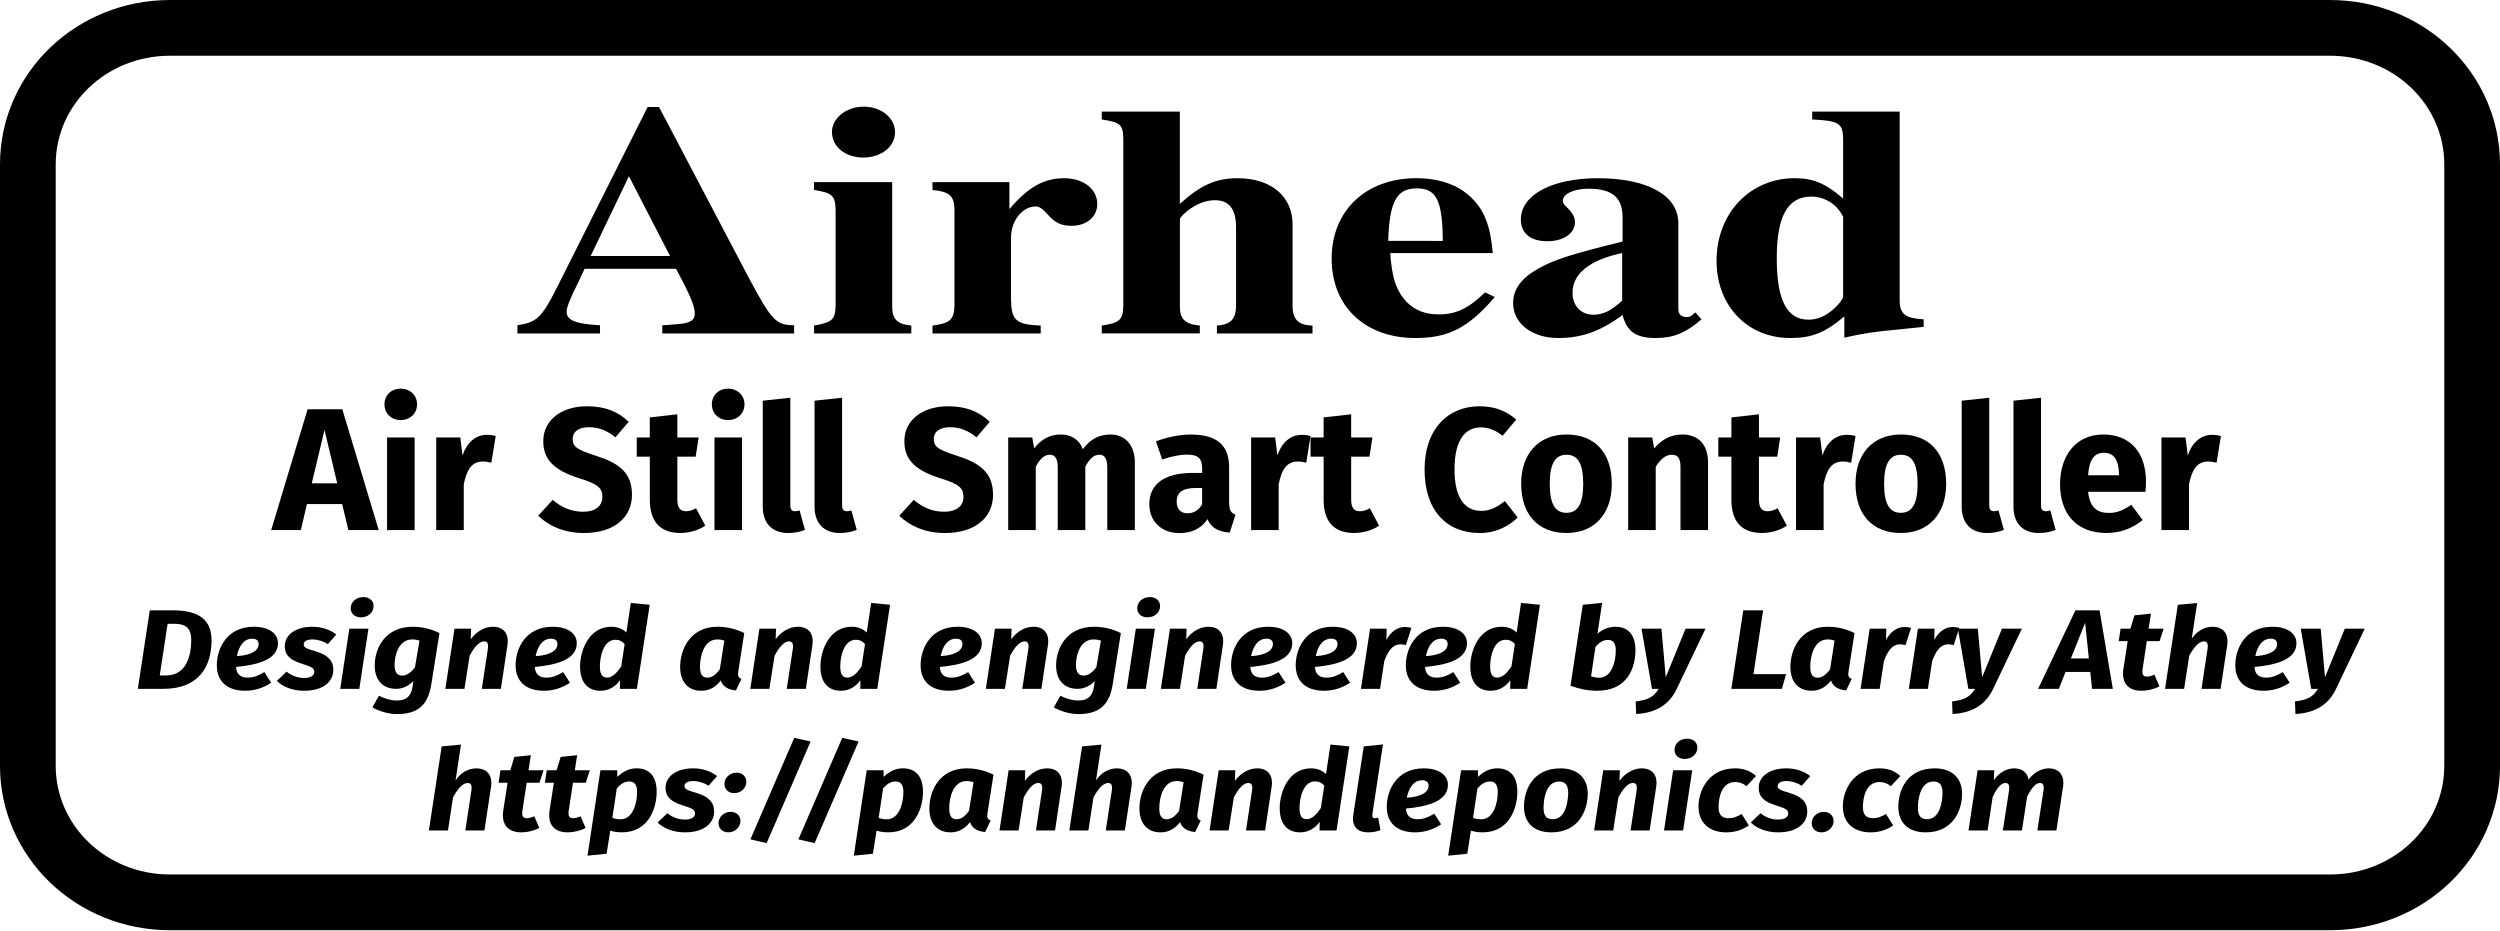
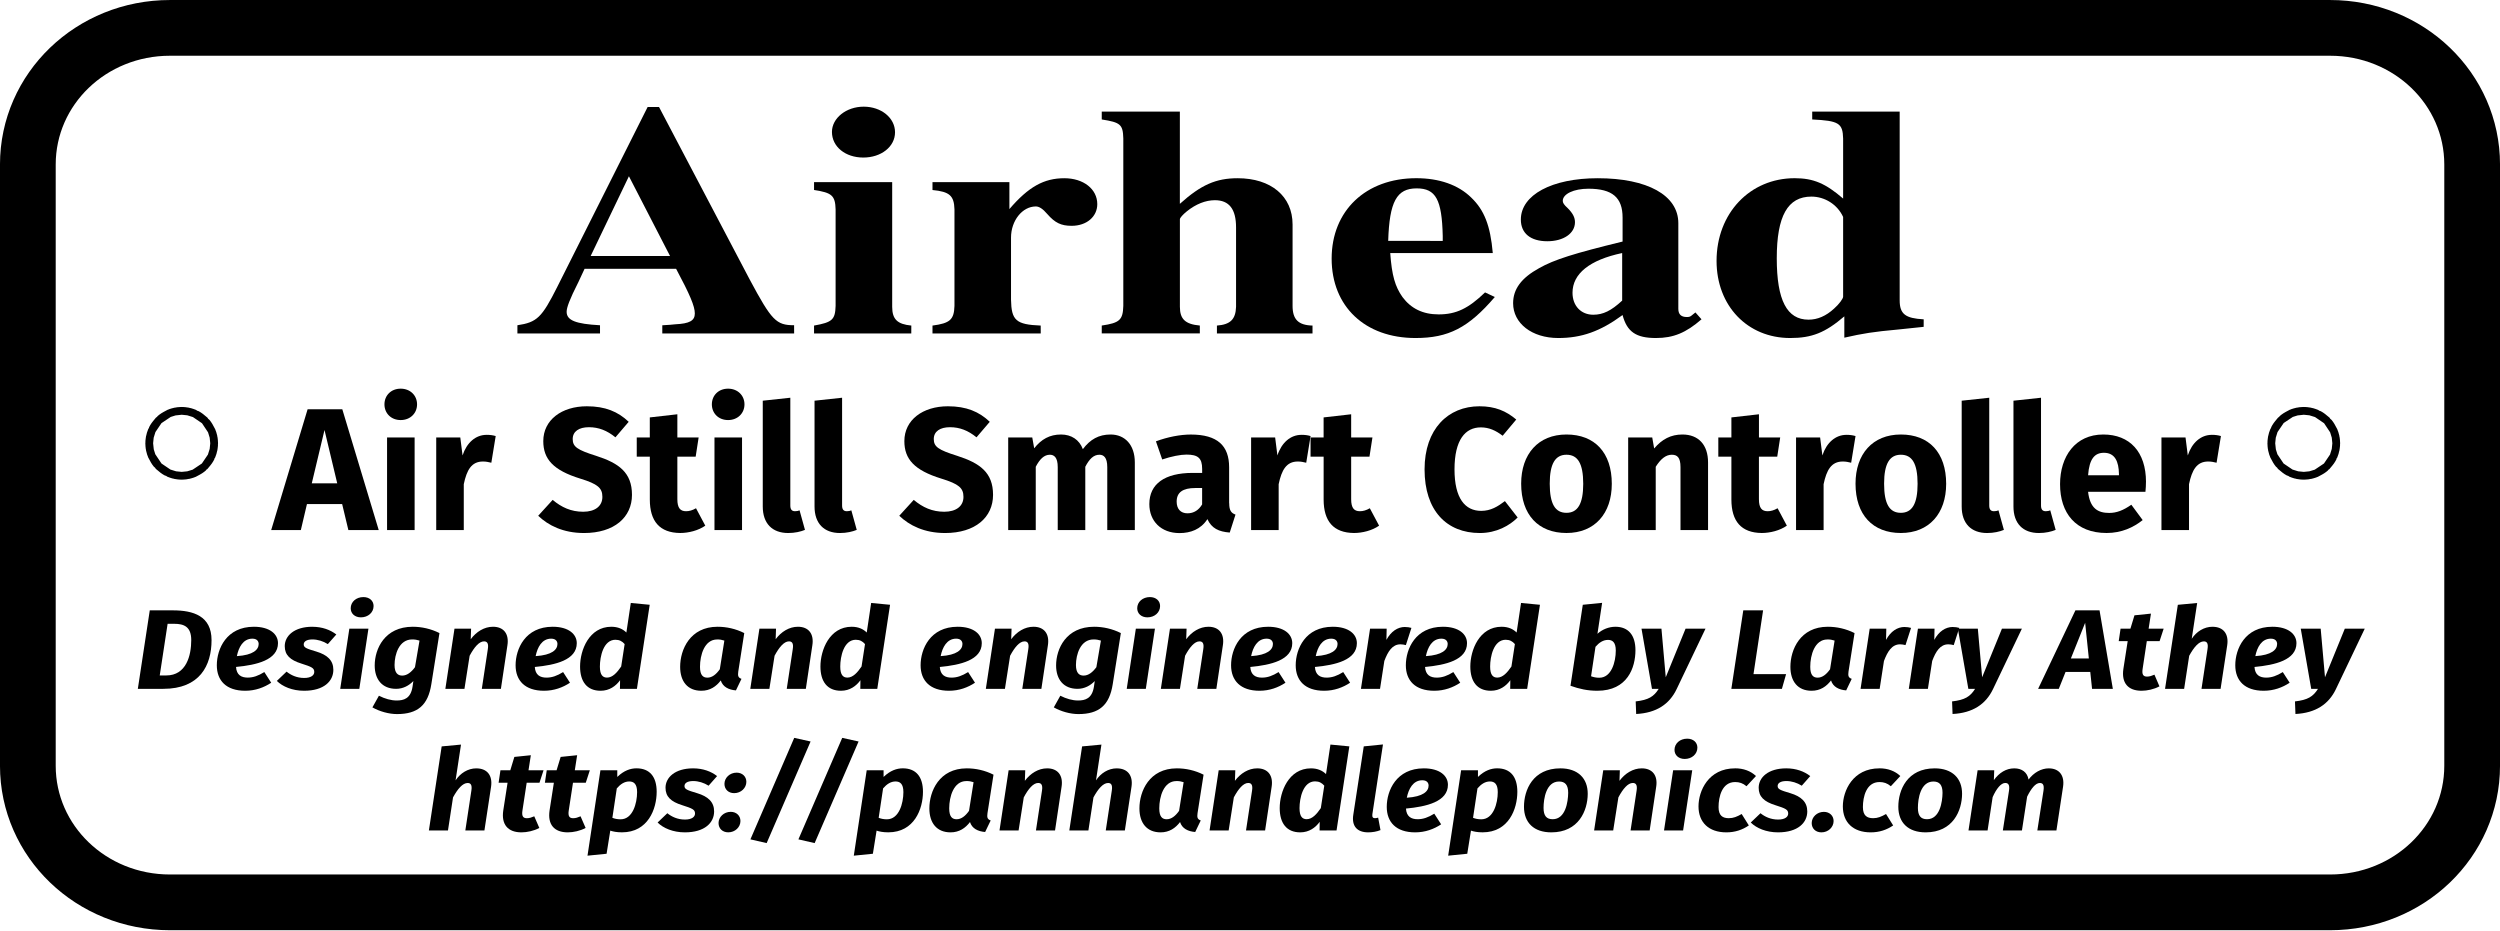
<svg xmlns="http://www.w3.org/2000/svg" width="86mm" height="32mm" viewBox="0 0 86 32" version="1.1" id="svg5">
  <defs id="defs2" />
  <g id="layer1">
    <path id="rect31" style="fill:none;stroke:#000000;stroke-width:1.917" d="M 5.847,0.959 H 80.153 c 2.708,0 4.889,2.096 4.889,4.7 V 26.341 c 0,2.604 -2.18,4.7 -4.889,4.7 H 5.847 c -2.708,0 -4.889,-2.096 -4.889,-4.7 V 5.659 c 0,-2.604 2.18,-4.7 4.889,-4.7 z" />
    <text xml:space="preserve" style="font-style:italic;font-weight:bold;font-size:5.292px;line-height:1.25;font-family:'Nimbus Sans';-inkscape-font-specification:'Nimbus Sans Bold Italic';text-align:center;text-anchor:middle;stroke-width:0.265" x="6.145" y="12.391" id="text4550">
      <tspan id="tspan4548" style="stroke-width:0.265" x="6.145" y="12.391" />
    </text>
    <g aria-label="Airhead" transform="scale(1.113534,0.8980414)" id="text61583" style="font-weight:bold;font-size:12.571px;line-height:1.25;font-family:'Nimbus Roman';-inkscape-font-specification:'Nimbus Roman,  Bold';text-align:center;text-anchor:middle;stroke-width:0.295">
      <path d="m 24.532,12.458 c -0.553,0 -0.691,-0.176 -1.37,-1.747 L 20.359,4.099 h -0.352 l -2.791,6.889 c -0.478,1.182 -0.629,1.358 -1.232,1.471 v 0.314 h 2.552 v -0.314 c -0.754,-0.05 -1.031,-0.189 -1.031,-0.515 0,-0.163 0.088,-0.465 0.365,-1.144 l 0.189,-0.503 h 2.828 c 0.427,0.993 0.578,1.433 0.578,1.71 0,0.277 -0.163,0.39 -0.603,0.415 -0.063,0.013 -0.226,0.025 -0.402,0.038 v 0.314 h 4.073 z m -6.285,-2.652 1.182,-3.055 1.27,3.055 z" id="path17" />
      <path d="M 28.153,12.471 C 27.725,12.42 27.562,12.232 27.562,11.754 V 6.977 h -2.414 v 0.302 c 0.553,0.101 0.654,0.214 0.666,0.742 v 3.696 c -0.013,0.528 -0.101,0.629 -0.666,0.754 v 0.302 h 3.004 z m -1.471,-8.385 c -0.541,0 -0.981,0.44 -0.981,0.968 0,0.566 0.415,0.981 0.968,0.981 0.553,0 0.981,-0.415 0.981,-0.968 0,-0.553 -0.427,-0.981 -0.968,-0.981 z" id="path19" />
      <path d="M 32.15,12.471 C 31.383,12.433 31.245,12.27 31.233,11.478 V 9.102 c 0,-0.654 0.352,-1.194 0.767,-1.194 0.101,0 0.214,0.088 0.352,0.289 0.239,0.339 0.427,0.453 0.754,0.453 0.465,0 0.792,-0.352 0.792,-0.83 0,-0.578 -0.427,-0.993 -1.018,-0.993 -0.629,0 -1.106,0.327 -1.697,1.182 V 6.977 h -2.376 v 0.302 c 0.528,0.063 0.666,0.214 0.679,0.742 v 3.696 c -0.013,0.528 -0.138,0.666 -0.679,0.754 v 0.302 h 3.344 z" id="path21" />
      <path d="m 40.547,12.471 c -0.44,-0.013 -0.616,-0.239 -0.616,-0.754 V 8.599 c 0,-1.081 -0.666,-1.772 -1.697,-1.772 -0.666,0 -1.131,0.251 -1.785,0.981 V 4.275 H 34.036 V 4.576 c 0.578,0.113 0.654,0.189 0.666,0.729 v 6.411 c -0.013,0.541 -0.113,0.654 -0.666,0.754 v 0.302 h 3.03 v -0.302 c -0.453,-0.05 -0.616,-0.251 -0.616,-0.717 V 8.398 c 0,-0.05 0.088,-0.176 0.214,-0.302 0.277,-0.277 0.578,-0.427 0.867,-0.427 0.44,0 0.654,0.339 0.654,1.043 V 11.754 c -0.013,0.478 -0.176,0.679 -0.591,0.717 v 0.302 H 40.547 Z" id="path23" />
      <path d="m 45.877,11.201 c -0.515,0.616 -0.893,0.842 -1.433,0.842 -0.49,0 -0.855,-0.226 -1.119,-0.666 -0.226,-0.402 -0.327,-0.817 -0.377,-1.684 h 3.168 C 46.041,8.637 45.852,8.046 45.45,7.568 45.048,7.078 44.457,6.826 43.753,6.826 c -1.559,0 -2.615,1.244 -2.615,3.08 0,1.835 1.031,3.042 2.59,3.042 1.018,0 1.634,-0.39 2.451,-1.571 z M 42.885,9.227 c 0.038,-1.508 0.264,-2.011 0.88,-2.011 0.591,0 0.779,0.427 0.805,1.823 v 0.189 z" id="path25" />
      <path d="m 52.376,11.968 -0.126,0.126 c -0.038,0.038 -0.075,0.05 -0.138,0.05 -0.176,0 -0.264,-0.101 -0.264,-0.314 V 8.549 c 0,-1.069 -0.955,-1.722 -2.489,-1.722 -1.42,0 -2.376,0.641 -2.376,1.584 0,0.528 0.302,0.83 0.817,0.83 0.503,0 0.855,-0.302 0.855,-0.729 0,-0.176 -0.063,-0.339 -0.226,-0.541 -0.113,-0.126 -0.151,-0.201 -0.151,-0.277 0,-0.264 0.339,-0.465 0.792,-0.465 0.742,0 1.056,0.339 1.056,1.106 V 9.253 c -1.496,0.453 -2.112,0.691 -2.577,1.018 -0.553,0.377 -0.805,0.805 -0.805,1.345 0,0.767 0.578,1.332 1.395,1.332 0.717,0 1.295,-0.251 1.986,-0.88 0.138,0.641 0.415,0.88 1.031,0.88 0.541,0 0.93,-0.201 1.408,-0.717 z m -2.263,-0.453 c -0.339,0.39 -0.591,0.541 -0.893,0.541 -0.377,0 -0.641,-0.339 -0.641,-0.842 0,-0.729 0.528,-1.257 1.534,-1.521 z" id="path27" />
      <path d="m 59.428,12.232 c -0.566,-0.038 -0.742,-0.201 -0.742,-0.729 V 4.275 H 55.984 V 4.576 c 0.817,0.05 0.943,0.138 0.955,0.729 V 7.606 C 56.399,7.028 56.022,6.826 55.443,6.826 c -1.383,0 -2.414,1.345 -2.414,3.168 0,1.722 0.955,2.954 2.275,2.954 0.666,0 1.081,-0.201 1.672,-0.83 v 0.817 c 0.578,-0.163 0.893,-0.226 1.672,-0.314 l 0.779,-0.101 z m -2.489,-0.867 c 0,0.075 -0.126,0.289 -0.277,0.453 -0.251,0.289 -0.515,0.427 -0.792,0.427 -0.666,0 -0.981,-0.742 -0.981,-2.351 0,-1.622 0.339,-2.363 1.069,-2.363 0.415,0 0.805,0.302 0.981,0.779 z" id="path29" />
    </g>
    <g aria-label="Air Still Smart Controller" id="text80282" style="font-weight:bold;font-size:5.997px;line-height:1.25;font-family:'Fira Sans';-inkscape-font-specification:'Fira Sans Bold';text-align:center;text-anchor:middle;stroke-width:0.265">
      <path d="m 11.984,18.234 h 1.044 l -1.253,-4.156 h -1.193 l -1.253,4.156 h 1.02 l 0.21,-0.894 h 1.211 z m -1.259,-1.607 0.438,-1.835 0.438,1.835 z" id="path32" />
      <path d="m 13.783,13.37 c -0.33,0 -0.558,0.234 -0.558,0.54 0,0.306 0.228,0.54 0.558,0.54 0.33,0 0.564,-0.234 0.564,-0.54 0,-0.306 -0.234,-0.54 -0.564,-0.54 z m 0.48,1.679 h -0.948 v 3.185 h 0.948 z" id="path34" />
      <path d="m 16.734,14.959 c -0.366,0 -0.678,0.264 -0.822,0.708 l -0.078,-0.618 h -0.828 v 3.185 h 0.948 V 16.656 c 0.102,-0.486 0.264,-0.78 0.66,-0.78 0.108,0 0.186,0.018 0.288,0.042 l 0.15,-0.918 c -0.102,-0.03 -0.198,-0.042 -0.318,-0.042 z" id="path36" />
      <path d="m 20.188,13.976 c -0.864,0 -1.499,0.468 -1.499,1.199 0,0.618 0.342,1.002 1.271,1.289 0.606,0.186 0.762,0.324 0.762,0.63 0,0.318 -0.252,0.51 -0.66,0.51 -0.414,0 -0.744,-0.15 -1.05,-0.408 l -0.498,0.546 c 0.342,0.33 0.858,0.594 1.577,0.594 1.038,0 1.649,-0.54 1.649,-1.313 0,-0.768 -0.45,-1.091 -1.235,-1.343 -0.648,-0.204 -0.804,-0.312 -0.804,-0.576 0,-0.264 0.216,-0.408 0.558,-0.408 0.336,0 0.624,0.114 0.912,0.348 l 0.456,-0.534 c -0.366,-0.348 -0.804,-0.534 -1.439,-0.534 z" id="path38" />
      <path d="m 23.943,17.484 c -0.126,0.072 -0.234,0.102 -0.342,0.102 -0.198,0 -0.3,-0.108 -0.3,-0.414 V 15.709 h 0.63 l 0.102,-0.66 h -0.732 v -0.798 l -0.948,0.108 v 0.69 H 21.904 V 15.709 h 0.45 v 1.475 c 0,0.75 0.342,1.145 1.044,1.151 0.288,0 0.624,-0.084 0.864,-0.252 z" id="path40" />
      <path d="m 25.046,13.37 c -0.33,0 -0.558,0.234 -0.558,0.54 0,0.306 0.228,0.54 0.558,0.54 0.33,0 0.564,-0.234 0.564,-0.54 0,-0.306 -0.234,-0.54 -0.564,-0.54 z m 0.48,1.679 h -0.948 v 3.185 h 0.948 z" id="path42" />
      <path d="m 27.115,18.336 c 0.228,0 0.432,-0.048 0.576,-0.108 l -0.186,-0.672 c -0.042,0.018 -0.09,0.03 -0.156,0.03 -0.114,0 -0.162,-0.066 -0.162,-0.198 v -3.706 l -0.948,0.102 v 3.64 c 0,0.582 0.324,0.912 0.876,0.912 z" id="path44" />
      <path d="m 28.896,18.336 c 0.228,0 0.432,-0.048 0.576,-0.108 l -0.186,-0.672 c -0.042,0.018 -0.09,0.03 -0.156,0.03 -0.114,0 -0.162,-0.066 -0.162,-0.198 v -3.706 l -0.948,0.102 v 3.64 c 0,0.582 0.324,0.912 0.876,0.912 z" id="path46" />
      <path d="m 32.609,13.976 c -0.864,0 -1.499,0.468 -1.499,1.199 0,0.618 0.342,1.002 1.271,1.289 0.606,0.186 0.762,0.324 0.762,0.63 0,0.318 -0.252,0.51 -0.66,0.51 -0.414,0 -0.744,-0.15 -1.05,-0.408 l -0.498,0.546 c 0.342,0.33 0.858,0.594 1.577,0.594 1.038,0 1.649,-0.54 1.649,-1.313 0,-0.768 -0.45,-1.091 -1.235,-1.343 -0.648,-0.204 -0.804,-0.312 -0.804,-0.576 0,-0.264 0.216,-0.408 0.558,-0.408 0.336,0 0.624,0.114 0.912,0.348 l 0.456,-0.534 C 33.682,14.162 33.244,13.976 32.609,13.976 Z" id="path48" />
      <path d="m 38.204,14.947 c -0.408,0 -0.702,0.168 -0.954,0.504 -0.12,-0.324 -0.396,-0.504 -0.75,-0.504 -0.39,0 -0.678,0.162 -0.924,0.474 l -0.066,-0.372 h -0.828 v 3.185 h 0.948 v -2.177 c 0.138,-0.264 0.288,-0.414 0.486,-0.414 0.144,0 0.27,0.09 0.27,0.426 v 2.165 h 0.948 v -2.177 c 0.138,-0.264 0.282,-0.414 0.486,-0.414 0.144,0 0.27,0.09 0.27,0.426 v 2.165 h 0.948 v -2.327 c 0,-0.606 -0.342,-0.96 -0.834,-0.96 z" id="path50" />
      <path d="M 42.282,17.31 V 16.075 c 0,-0.738 -0.396,-1.127 -1.319,-1.127 -0.36,0 -0.798,0.084 -1.199,0.234 l 0.216,0.624 c 0.318,-0.108 0.63,-0.168 0.834,-0.168 0.39,0 0.54,0.114 0.54,0.492 v 0.138 h -0.324 c -0.966,0 -1.493,0.378 -1.493,1.074 0,0.582 0.402,0.996 1.038,0.996 0.378,0 0.732,-0.126 0.96,-0.48 0.144,0.318 0.39,0.432 0.768,0.462 l 0.198,-0.618 c -0.15,-0.054 -0.216,-0.144 -0.216,-0.39 z m -1.433,0.348 c -0.234,0 -0.372,-0.15 -0.372,-0.402 0,-0.318 0.21,-0.468 0.642,-0.468 h 0.234 v 0.564 c -0.114,0.192 -0.282,0.306 -0.504,0.306 z" id="path52" />
      <path d="m 44.765,14.959 c -0.366,0 -0.678,0.264 -0.822,0.708 l -0.078,-0.618 H 43.038 v 3.185 h 0.948 V 16.656 c 0.102,-0.486 0.264,-0.78 0.66,-0.78 0.108,0 0.186,0.018 0.288,0.042 l 0.15,-0.918 c -0.102,-0.03 -0.198,-0.042 -0.318,-0.042 z" id="path54" />
      <path d="m 47.122,17.484 c -0.126,0.072 -0.234,0.102 -0.342,0.102 -0.198,0 -0.3,-0.108 -0.3,-0.414 V 15.709 h 0.63 l 0.102,-0.66 h -0.732 v -0.798 l -0.948,0.108 v 0.69 H 45.083 V 15.709 h 0.45 v 1.475 c 0,0.75 0.342,1.145 1.044,1.151 0.288,0 0.624,-0.084 0.864,-0.252 z" id="path56" />
      <path d="m 50.894,13.976 c -1.079,0 -1.889,0.78 -1.889,2.171 0,1.421 0.762,2.189 1.901,2.189 0.576,0 1.026,-0.258 1.301,-0.534 l -0.438,-0.564 c -0.246,0.186 -0.486,0.336 -0.816,0.336 -0.552,0 -0.918,-0.426 -0.918,-1.427 0,-1.02 0.372,-1.445 0.906,-1.445 0.282,0 0.516,0.108 0.75,0.288 l 0.468,-0.558 c -0.348,-0.294 -0.726,-0.456 -1.265,-0.456 z" id="path58" />
      <path d="m 53.887,14.947 c -0.972,0 -1.559,0.672 -1.559,1.691 0,1.074 0.594,1.697 1.559,1.697 0.972,0 1.559,-0.672 1.559,-1.691 0,-1.074 -0.588,-1.697 -1.559,-1.697 z m 0,0.696 c 0.384,0 0.576,0.294 0.576,1.002 0,0.69 -0.192,0.996 -0.576,0.996 -0.384,0 -0.576,-0.294 -0.576,-1.002 0,-0.69 0.192,-0.996 0.576,-0.996 z" id="path60" />
      <path d="m 57.875,14.947 c -0.396,0 -0.702,0.162 -0.972,0.48 l -0.066,-0.378 h -0.828 v 3.185 h 0.948 v -2.177 c 0.168,-0.264 0.342,-0.414 0.552,-0.414 0.186,0 0.3,0.09 0.3,0.426 v 2.165 h 0.948 v -2.327 c 0,-0.606 -0.33,-0.96 -0.882,-0.96 z" id="path62" />
      <path d="m 61.149,17.484 c -0.126,0.072 -0.234,0.102 -0.342,0.102 -0.198,0 -0.3,-0.108 -0.3,-0.414 V 15.709 h 0.63 l 0.102,-0.66 H 60.508 v -0.798 l -0.948,0.108 v 0.69 H 59.11 V 15.709 h 0.45 v 1.475 c 0,0.75 0.342,1.145 1.044,1.151 0.288,0 0.624,-0.084 0.864,-0.252 z" id="path64" />
      <path d="m 63.512,14.959 c -0.366,0 -0.678,0.264 -0.822,0.708 l -0.078,-0.618 h -0.828 v 3.185 h 0.948 V 16.656 c 0.102,-0.486 0.264,-0.78 0.66,-0.78 0.108,0 0.186,0.018 0.288,0.042 l 0.15,-0.918 c -0.102,-0.03 -0.198,-0.042 -0.318,-0.042 z" id="path66" />
      <path d="m 65.389,14.947 c -0.972,0 -1.559,0.672 -1.559,1.691 0,1.074 0.594,1.697 1.559,1.697 0.972,0 1.559,-0.672 1.559,-1.691 0,-1.074 -0.588,-1.697 -1.559,-1.697 z m 0,0.696 c 0.384,0 0.576,0.294 0.576,1.002 0,0.69 -0.192,0.996 -0.576,0.996 -0.384,0 -0.576,-0.294 -0.576,-1.002 0,-0.69 0.192,-0.996 0.576,-0.996 z" id="path68" />
      <path d="m 68.358,18.336 c 0.228,0 0.432,-0.048 0.576,-0.108 l -0.186,-0.672 c -0.042,0.018 -0.09,0.03 -0.156,0.03 -0.114,0 -0.162,-0.066 -0.162,-0.198 v -3.706 l -0.948,0.102 v 3.64 c 0,0.582 0.324,0.912 0.876,0.912 z" id="path70" />
      <path d="m 70.139,18.336 c 0.228,0 0.432,-0.048 0.576,-0.108 l -0.186,-0.672 c -0.042,0.018 -0.09,0.03 -0.156,0.03 -0.114,0 -0.162,-0.066 -0.162,-0.198 v -3.706 l -0.948,0.102 v 3.64 c 0,0.582 0.324,0.912 0.876,0.912 z" id="path72" />
      <path d="m 73.822,16.578 c 0,-1.032 -0.558,-1.631 -1.469,-1.631 -0.966,0 -1.487,0.756 -1.487,1.709 0,0.996 0.54,1.679 1.601,1.679 0.516,0 0.924,-0.192 1.241,-0.444 l -0.39,-0.528 c -0.276,0.192 -0.504,0.282 -0.762,0.282 -0.39,0 -0.66,-0.156 -0.726,-0.726 h 1.973 c 0.012,-0.096 0.018,-0.24 0.018,-0.342 z m -0.93,-0.228 h -1.062 c 0.042,-0.57 0.228,-0.774 0.546,-0.774 0.378,0 0.51,0.3 0.516,0.732 z" id="path74" />
      <path d="m 76.082,14.959 c -0.366,0 -0.678,0.264 -0.822,0.708 l -0.078,-0.618 h -0.828 v 3.185 h 0.948 V 16.656 c 0.102,-0.486 0.264,-0.78 0.66,-0.78 0.108,0 0.186,0.018 0.288,0.042 l 0.15,-0.918 c -0.102,-0.03 -0.198,-0.042 -0.318,-0.042 z" id="path76" />
    </g>
    <g aria-label="Designed and engineered by Larry Athey https://panhandleponics.com" transform="scale(1.042286,0.9594293)" id="text104090" style="font-style:italic;font-weight:bold;font-size:4.062px;line-height:1.25;font-family:'Fira Sans';-inkscape-font-specification:'Fira Sans Bold Italic';text-align:center;text-anchor:middle;stroke-width:0.254">
      <path d="M 5.706,21.883 H 4.943 l -0.394,2.815 h 0.841 c 1.202,0 1.592,-0.833 1.592,-1.746 0,-0.869 -0.605,-1.068 -1.275,-1.068 z m 0.041,0.483 c 0.325,0 0.565,0.102 0.565,0.585 0,0.548 -0.162,1.267 -0.825,1.267 H 5.272 l 0.26,-1.852 z" id="path79" />
      <path d="m 9.175,23.061 c 0,-0.325 -0.272,-0.589 -0.796,-0.589 -0.906,0 -1.223,0.796 -1.223,1.381 0,0.548 0.309,0.914 0.938,0.914 0.333,0 0.621,-0.118 0.857,-0.288 L 8.724,24.096 c -0.199,0.134 -0.366,0.199 -0.548,0.199 -0.211,0 -0.37,-0.093 -0.386,-0.382 0.678,-0.069 1.385,-0.248 1.385,-0.853 z m -1.357,0.463 c 0.057,-0.309 0.203,-0.625 0.512,-0.625 0.158,0 0.207,0.102 0.207,0.191 0,0.203 -0.179,0.398 -0.719,0.435 z" id="path81" />
      <path d="m 10.308,22.472 c -0.593,0 -0.91,0.325 -0.91,0.695 0,0.321 0.179,0.5 0.548,0.625 0.341,0.118 0.426,0.158 0.426,0.301 0,0.118 -0.106,0.215 -0.333,0.215 -0.244,0 -0.439,-0.102 -0.581,-0.227 l -0.321,0.333 c 0.187,0.203 0.512,0.353 0.898,0.353 0.662,0 0.967,-0.349 0.967,-0.751 0,-0.337 -0.199,-0.536 -0.56,-0.654 -0.329,-0.106 -0.418,-0.142 -0.418,-0.256 0,-0.106 0.097,-0.179 0.288,-0.179 0.171,0 0.353,0.061 0.508,0.167 l 0.28,-0.345 c -0.199,-0.167 -0.467,-0.276 -0.792,-0.276 z" id="path83" />
      <path d="m 11.912,22.135 c 0.236,0 0.418,-0.175 0.418,-0.406 0,-0.187 -0.134,-0.321 -0.337,-0.321 -0.236,0 -0.418,0.171 -0.418,0.402 0,0.187 0.134,0.325 0.337,0.325 z m 0.248,0.406 h -0.63 l -0.301,2.157 h 0.63 z" id="path85" />
      <path d="m 13.622,22.472 c -0.926,0 -1.255,0.792 -1.255,1.389 0,0.496 0.244,0.837 0.707,0.837 0.232,0 0.426,-0.118 0.569,-0.28 l -0.028,0.207 c -0.061,0.422 -0.288,0.491 -0.524,0.491 -0.183,0 -0.386,-0.061 -0.585,-0.171 l -0.215,0.418 c 0.236,0.146 0.544,0.24 0.812,0.24 0.678,0 1.024,-0.313 1.133,-1.072 l 0.268,-1.832 c -0.28,-0.154 -0.589,-0.227 -0.881,-0.227 z m -0.02,0.455 c 0.093,0 0.158,0.012 0.244,0.041 l -0.15,0.954 c -0.122,0.179 -0.26,0.301 -0.422,0.301 -0.138,0 -0.252,-0.085 -0.252,-0.378 0,-0.382 0.15,-0.918 0.581,-0.918 z" id="path87" />
      <path d="m 16.271,22.472 c -0.288,0 -0.552,0.179 -0.735,0.447 l 0.012,-0.378 h -0.548 l -0.301,2.157 h 0.63 l 0.171,-1.186 c 0.15,-0.305 0.313,-0.516 0.475,-0.516 0.093,0 0.158,0.057 0.126,0.276 l -0.199,1.426 h 0.63 l 0.215,-1.56 c 0.061,-0.418 -0.13,-0.666 -0.475,-0.666 z" id="path89" />
      <path d="m 19.036,23.061 c 0,-0.325 -0.272,-0.589 -0.796,-0.589 -0.906,0 -1.223,0.796 -1.223,1.381 0,0.548 0.309,0.914 0.938,0.914 0.333,0 0.621,-0.118 0.857,-0.288 l -0.227,-0.382 c -0.199,0.134 -0.366,0.199 -0.548,0.199 -0.211,0 -0.37,-0.093 -0.386,-0.382 0.678,-0.069 1.385,-0.248 1.385,-0.853 z m -1.357,0.463 c 0.057,-0.309 0.203,-0.625 0.512,-0.625 0.158,0 0.207,0.102 0.207,0.191 0,0.203 -0.179,0.398 -0.719,0.435 z" id="path91" />
      <path d="m 20.819,21.619 -0.146,1.06 c -0.11,-0.122 -0.276,-0.207 -0.496,-0.207 -0.735,0 -1.032,0.837 -1.032,1.426 0,0.54 0.227,0.869 0.678,0.869 0.292,0 0.504,-0.171 0.642,-0.378 l -0.004,0.309 h 0.56 l 0.422,-3.014 z m -0.504,1.32 c 0.13,0 0.219,0.053 0.301,0.154 l -0.114,0.804 c -0.134,0.215 -0.284,0.398 -0.467,0.398 -0.138,0 -0.236,-0.089 -0.236,-0.394 0,-0.357 0.114,-0.963 0.516,-0.963 z" id="path93" />
      <path d="m 23.683,22.472 c -0.91,0 -1.235,0.82 -1.235,1.438 0,0.52 0.244,0.857 0.699,0.857 0.288,0 0.491,-0.154 0.642,-0.37 0.065,0.232 0.264,0.337 0.5,0.357 l 0.183,-0.414 c -0.118,-0.045 -0.122,-0.118 -0.106,-0.26 L 24.564,22.699 C 24.284,22.545 23.979,22.472 23.683,22.472 Z m -0.016,0.455 c 0.093,0 0.158,0.012 0.24,0.041 l -0.15,1.028 c -0.122,0.187 -0.256,0.301 -0.41,0.301 -0.142,0 -0.244,-0.085 -0.244,-0.39 0,-0.418 0.146,-0.979 0.565,-0.979 z" id="path95" />
      <path d="m 26.335,22.472 c -0.288,0 -0.552,0.179 -0.735,0.447 l 0.012,-0.378 h -0.548 l -0.301,2.157 h 0.63 l 0.171,-1.186 c 0.15,-0.305 0.313,-0.516 0.475,-0.516 0.093,0 0.158,0.057 0.126,0.276 l -0.199,1.426 h 0.63 l 0.215,-1.56 c 0.061,-0.418 -0.13,-0.666 -0.475,-0.666 z" id="path97" />
      <path d="m 28.752,21.619 -0.146,1.06 c -0.11,-0.122 -0.276,-0.207 -0.496,-0.207 -0.735,0 -1.032,0.837 -1.032,1.426 0,0.54 0.227,0.869 0.678,0.869 0.292,0 0.504,-0.171 0.642,-0.378 l -0.004,0.309 h 0.56 l 0.422,-3.014 z m -0.504,1.32 c 0.13,0 0.219,0.053 0.301,0.154 l -0.114,0.804 c -0.134,0.215 -0.284,0.398 -0.467,0.398 -0.138,0 -0.236,-0.089 -0.236,-0.394 0,-0.357 0.114,-0.963 0.516,-0.963 z" id="path99" />
      <path d="m 32.403,23.061 c 0,-0.325 -0.272,-0.589 -0.796,-0.589 -0.906,0 -1.223,0.796 -1.223,1.381 0,0.548 0.309,0.914 0.938,0.914 0.333,0 0.621,-0.118 0.857,-0.288 l -0.227,-0.382 c -0.199,0.134 -0.366,0.199 -0.548,0.199 -0.211,0 -0.37,-0.093 -0.386,-0.382 0.678,-0.069 1.385,-0.248 1.385,-0.853 z m -1.357,0.463 c 0.057,-0.309 0.203,-0.625 0.512,-0.625 0.158,0 0.207,0.102 0.207,0.191 0,0.203 -0.179,0.398 -0.719,0.435 z" id="path101" />
      <path d="m 34.109,22.472 c -0.288,0 -0.552,0.179 -0.735,0.447 l 0.012,-0.378 h -0.548 l -0.301,2.157 h 0.63 l 0.171,-1.186 c 0.15,-0.305 0.313,-0.516 0.475,-0.516 0.093,0 0.158,0.057 0.126,0.276 l -0.199,1.426 h 0.63 l 0.215,-1.56 c 0.061,-0.418 -0.13,-0.666 -0.475,-0.666 z" id="path103" />
      <path d="m 36.111,22.472 c -0.926,0 -1.255,0.792 -1.255,1.389 0,0.496 0.244,0.837 0.707,0.837 0.232,0 0.426,-0.118 0.569,-0.28 l -0.028,0.207 c -0.061,0.422 -0.288,0.491 -0.524,0.491 -0.183,0 -0.386,-0.061 -0.585,-0.171 l -0.215,0.418 c 0.236,0.146 0.544,0.24 0.812,0.24 0.678,0 1.024,-0.313 1.133,-1.072 l 0.268,-1.832 c -0.28,-0.154 -0.589,-0.227 -0.881,-0.227 z m -0.02,0.455 c 0.093,0 0.158,0.012 0.244,0.041 l -0.15,0.954 c -0.122,0.179 -0.26,0.301 -0.422,0.301 -0.138,0 -0.252,-0.085 -0.252,-0.378 0,-0.382 0.15,-0.918 0.581,-0.918 z" id="path105" />
      <path d="m 37.87,22.135 c 0.236,0 0.418,-0.175 0.418,-0.406 0,-0.187 -0.134,-0.321 -0.337,-0.321 -0.236,0 -0.418,0.171 -0.418,0.402 0,0.187 0.134,0.325 0.337,0.325 z m 0.248,0.406 h -0.63 l -0.301,2.157 h 0.63 z" id="path107" />
      <path d="m 39.885,22.472 c -0.288,0 -0.552,0.179 -0.735,0.447 l 0.012,-0.378 h -0.548 l -0.301,2.157 h 0.63 L 39.113,23.512 c 0.15,-0.305 0.313,-0.516 0.475,-0.516 0.093,0 0.158,0.057 0.126,0.276 l -0.199,1.426 h 0.63 l 0.215,-1.56 c 0.061,-0.418 -0.13,-0.666 -0.475,-0.666 z" id="path109" />
      <path d="m 42.65,23.061 c 0,-0.325 -0.272,-0.589 -0.796,-0.589 -0.906,0 -1.223,0.796 -1.223,1.381 0,0.548 0.309,0.914 0.938,0.914 0.333,0 0.621,-0.118 0.857,-0.288 l -0.227,-0.382 c -0.199,0.134 -0.366,0.199 -0.548,0.199 -0.211,0 -0.37,-0.093 -0.386,-0.382 0.678,-0.069 1.385,-0.248 1.385,-0.853 z m -1.357,0.463 c 0.057,-0.309 0.203,-0.625 0.512,-0.625 0.158,0 0.207,0.102 0.207,0.191 0,0.203 -0.179,0.398 -0.719,0.435 z" id="path111" />
      <path d="m 44.783,23.061 c 0,-0.325 -0.272,-0.589 -0.796,-0.589 -0.906,0 -1.223,0.796 -1.223,1.381 0,0.548 0.309,0.914 0.938,0.914 0.333,0 0.621,-0.118 0.857,-0.288 l -0.227,-0.382 c -0.199,0.134 -0.366,0.199 -0.548,0.199 -0.211,0 -0.37,-0.093 -0.386,-0.382 0.678,-0.069 1.385,-0.248 1.385,-0.853 z m -1.357,0.463 c 0.057,-0.309 0.203,-0.625 0.512,-0.625 0.158,0 0.207,0.102 0.207,0.191 0,0.203 -0.179,0.398 -0.719,0.435 z" id="path113" />
      <path d="m 46.367,22.48 c -0.236,0 -0.459,0.158 -0.609,0.463 l 0.008,-0.402 h -0.548 l -0.301,2.157 h 0.63 l 0.142,-0.999 c 0.118,-0.341 0.264,-0.597 0.532,-0.597 0.065,0 0.114,0.012 0.179,0.028 l 0.183,-0.617 c -0.069,-0.02 -0.13,-0.032 -0.215,-0.032 z" id="path115" />
      <path d="m 48.418,23.061 c 0,-0.325 -0.272,-0.589 -0.796,-0.589 -0.906,0 -1.223,0.796 -1.223,1.381 0,0.548 0.309,0.914 0.938,0.914 0.333,0 0.621,-0.118 0.857,-0.288 l -0.227,-0.382 c -0.199,0.134 -0.366,0.199 -0.548,0.199 -0.211,0 -0.37,-0.093 -0.386,-0.382 0.678,-0.069 1.385,-0.248 1.385,-0.853 z m -1.357,0.463 c 0.057,-0.309 0.203,-0.625 0.512,-0.625 0.158,0 0.207,0.102 0.207,0.191 0,0.203 -0.179,0.398 -0.719,0.435 z" id="path117" />
      <path d="m 50.201,21.619 -0.146,1.06 c -0.11,-0.122 -0.276,-0.207 -0.496,-0.207 -0.735,0 -1.032,0.837 -1.032,1.426 0,0.54 0.227,0.869 0.678,0.869 0.292,0 0.504,-0.171 0.642,-0.378 l -0.004,0.309 h 0.56 l 0.422,-3.014 z m -0.504,1.32 c 0.13,0 0.219,0.053 0.301,0.154 l -0.114,0.804 c -0.134,0.215 -0.284,0.398 -0.467,0.398 -0.138,0 -0.236,-0.089 -0.236,-0.394 0,-0.357 0.114,-0.963 0.516,-0.963 z" id="path119" />
      <path d="m 53.316,22.472 c -0.215,0 -0.431,0.093 -0.593,0.252 l 0.154,-1.109 -0.638,0.069 -0.406,2.904 c 0.292,0.114 0.569,0.179 0.885,0.179 0.999,0 1.259,-0.833 1.259,-1.454 0,-0.536 -0.232,-0.841 -0.662,-0.841 z m -0.244,0.471 c 0.142,0 0.256,0.081 0.256,0.382 0,0.406 -0.142,0.975 -0.544,0.975 -0.11,0 -0.187,-0.02 -0.272,-0.053 l 0.146,-1.056 c 0.122,-0.154 0.256,-0.248 0.414,-0.248 z" id="path121" />
      <path d="m 56.289,22.541 h -0.658 l -0.654,1.742 -0.142,-1.742 h -0.658 l 0.345,2.157 h 0.223 c -0.162,0.28 -0.337,0.398 -0.76,0.451 l 0.016,0.451 c 0.666,-0.037 1.097,-0.349 1.336,-0.894 z" id="path123" />
      <path d="m 58.19,21.883 h -0.654 l -0.394,2.815 h 1.669 l 0.138,-0.528 h -1.076 z" id="path125" />
      <path d="m 60.326,22.472 c -0.91,0 -1.235,0.82 -1.235,1.438 0,0.52 0.244,0.857 0.699,0.857 0.288,0 0.491,-0.154 0.642,-0.37 0.065,0.232 0.264,0.337 0.5,0.357 l 0.183,-0.414 c -0.118,-0.045 -0.122,-0.118 -0.106,-0.26 l 0.199,-1.381 c -0.28,-0.154 -0.585,-0.227 -0.881,-0.227 z m -0.016,0.455 c 0.093,0 0.158,0.012 0.24,0.041 l -0.15,1.028 c -0.122,0.187 -0.256,0.301 -0.41,0.301 -0.142,0 -0.244,-0.085 -0.244,-0.39 0,-0.418 0.146,-0.979 0.565,-0.979 z" id="path127" />
      <path d="m 62.857,22.48 c -0.236,0 -0.459,0.158 -0.609,0.463 l 0.008,-0.402 h -0.548 l -0.301,2.157 h 0.63 l 0.142,-0.999 c 0.118,-0.341 0.264,-0.597 0.532,-0.597 0.065,0 0.114,0.012 0.179,0.028 l 0.183,-0.617 c -0.069,-0.02 -0.13,-0.032 -0.215,-0.032 z" id="path129" />
      <path d="m 64.449,22.48 c -0.236,0 -0.459,0.158 -0.609,0.463 l 0.008,-0.402 h -0.548 l -0.301,2.157 h 0.63 l 0.142,-0.999 c 0.118,-0.341 0.264,-0.597 0.532,-0.597 0.065,0 0.114,0.012 0.179,0.028 l 0.183,-0.617 c -0.069,-0.02 -0.13,-0.032 -0.215,-0.032 z" id="path131" />
      <path d="m 66.731,22.541 h -0.658 l -0.654,1.742 -0.142,-1.742 h -0.658 l 0.345,2.157 h 0.223 c -0.162,0.28 -0.337,0.398 -0.76,0.451 l 0.016,0.451 c 0.666,-0.037 1.097,-0.349 1.336,-0.894 z" id="path133" />
      <path d="m 69.047,24.698 h 0.686 l -0.439,-2.815 h -0.796 l -1.231,2.815 h 0.682 l 0.223,-0.605 h 0.816 z m -0.699,-1.089 0.471,-1.279 0.122,1.279 z" id="path135" />
      <path d="m 70.854,22.988 h 0.422 l 0.134,-0.447 h -0.496 l 0.077,-0.54 -0.544,0.061 -0.134,0.479 h -0.325 l -0.061,0.447 h 0.296 l -0.142,0.995 c -0.069,0.504 0.154,0.784 0.601,0.784 0.183,0 0.41,-0.053 0.589,-0.158 L 71.106,24.19 c -0.089,0.041 -0.158,0.069 -0.244,0.069 -0.122,0 -0.175,-0.069 -0.146,-0.276 z" id="path137" />
      <path d="m 73.023,22.472 c -0.28,0 -0.532,0.175 -0.686,0.431 l 0.179,-1.283 -0.638,0.065 -0.422,3.014 h 0.63 l 0.167,-1.186 c 0.154,-0.305 0.317,-0.516 0.483,-0.516 0.093,0 0.154,0.057 0.122,0.276 l -0.199,1.426 h 0.63 l 0.219,-1.564 c 0.057,-0.414 -0.134,-0.662 -0.483,-0.662 z" id="path139" />
      <path d="m 75.793,23.061 c 0,-0.325 -0.272,-0.589 -0.796,-0.589 -0.906,0 -1.223,0.796 -1.223,1.381 0,0.548 0.309,0.914 0.938,0.914 0.333,0 0.621,-0.118 0.857,-0.288 l -0.227,-0.382 c -0.199,0.134 -0.366,0.199 -0.548,0.199 -0.211,0 -0.37,-0.093 -0.386,-0.382 0.678,-0.069 1.385,-0.248 1.385,-0.853 z m -1.357,0.463 c 0.057,-0.309 0.203,-0.625 0.512,-0.625 0.158,0 0.207,0.102 0.207,0.191 0,0.203 -0.179,0.398 -0.719,0.435 z" id="path141" />
      <path d="m 78.047,22.541 h -0.658 l -0.654,1.742 -0.142,-1.742 h -0.658 l 0.345,2.157 H 76.504 c -0.162,0.28 -0.337,0.398 -0.76,0.451 l 0.016,0.451 c 0.666,-0.037 1.097,-0.349 1.336,-0.894 z" id="path143" />
      <path d="m 15.722,27.549 c -0.28,0 -0.532,0.175 -0.686,0.431 l 0.179,-1.283 -0.638,0.065 -0.422,3.014 h 0.63 l 0.167,-1.186 c 0.154,-0.305 0.317,-0.516 0.483,-0.516 0.093,0 0.154,0.057 0.122,0.276 l -0.199,1.426 h 0.63 l 0.219,-1.564 c 0.057,-0.414 -0.134,-0.662 -0.483,-0.662 z" id="path145" />
      <path d="m 17.383,28.065 h 0.422 l 0.134,-0.447 h -0.496 l 0.077,-0.54 -0.544,0.061 -0.134,0.479 h -0.325 l -0.061,0.447 h 0.296 l -0.142,0.995 c -0.069,0.504 0.154,0.784 0.601,0.784 0.183,0 0.41,-0.053 0.589,-0.158 l -0.167,-0.418 c -0.089,0.041 -0.158,0.069 -0.244,0.069 -0.122,0 -0.175,-0.069 -0.146,-0.276 z" id="path147" />
      <path d="m 18.911,28.065 h 0.422 l 0.134,-0.447 h -0.496 l 0.077,-0.54 -0.544,0.061 -0.134,0.479 h -0.325 l -0.061,0.447 h 0.296 l -0.142,0.995 c -0.069,0.504 0.154,0.784 0.601,0.784 0.183,0 0.41,-0.053 0.589,-0.158 l -0.167,-0.418 c -0.089,0.041 -0.158,0.069 -0.244,0.069 -0.122,0 -0.175,-0.069 -0.146,-0.276 z" id="path149" />
      <path d="m 19.39,30.68 0.63,-0.069 0.122,-0.829 c 0.089,0.032 0.207,0.061 0.386,0.061 0.857,0 1.145,-0.833 1.145,-1.454 0,-0.536 -0.227,-0.841 -0.666,-0.841 -0.195,0 -0.414,0.077 -0.634,0.309 v -0.24 h -0.556 z m 1.093,-1.304 c -0.11,0 -0.191,-0.02 -0.272,-0.053 l 0.146,-1.056 c 0.122,-0.154 0.256,-0.248 0.41,-0.248 0.146,0 0.26,0.081 0.26,0.382 0,0.406 -0.146,0.975 -0.544,0.975 z" id="path151" />
      <path d="m 22.875,27.549 c -0.593,0 -0.91,0.325 -0.91,0.695 0,0.321 0.179,0.5 0.548,0.625 0.341,0.118 0.426,0.158 0.426,0.301 0,0.118 -0.106,0.215 -0.333,0.215 -0.244,0 -0.439,-0.102 -0.581,-0.227 l -0.321,0.333 c 0.187,0.203 0.512,0.353 0.898,0.353 0.662,0 0.967,-0.349 0.967,-0.751 0,-0.337 -0.199,-0.536 -0.56,-0.654 -0.329,-0.106 -0.418,-0.142 -0.418,-0.256 0,-0.106 0.097,-0.179 0.288,-0.179 0.171,0 0.353,0.061 0.508,0.167 l 0.28,-0.345 C 23.468,27.658 23.2,27.549 22.875,27.549 Z" id="path153" />
      <path d="m 24.231,28.438 c 0.227,0 0.402,-0.187 0.402,-0.406 0,-0.191 -0.134,-0.329 -0.321,-0.329 -0.227,0 -0.402,0.187 -0.402,0.402 0,0.195 0.13,0.333 0.321,0.333 z m -0.195,1.405 c 0.227,0 0.402,-0.187 0.402,-0.406 0,-0.191 -0.134,-0.329 -0.321,-0.329 -0.227,0 -0.402,0.187 -0.402,0.402 0,0.195 0.13,0.333 0.321,0.333 z" id="path155" />
      <path d="m 26.213,26.456 -1.446,3.639 0.536,0.134 1.45,-3.643 z" id="path157" />
      <path d="m 27.797,26.456 -1.446,3.639 0.536,0.134 1.45,-3.643 z" id="path159" />
      <path d="m 28.179,30.68 0.63,-0.069 0.122,-0.829 c 0.089,0.032 0.207,0.061 0.386,0.061 0.857,0 1.145,-0.833 1.145,-1.454 0,-0.536 -0.227,-0.841 -0.666,-0.841 -0.195,0 -0.414,0.077 -0.634,0.309 V 27.618 H 28.605 Z m 1.093,-1.304 c -0.11,0 -0.191,-0.02 -0.272,-0.053 l 0.146,-1.056 c 0.122,-0.154 0.256,-0.248 0.41,-0.248 0.146,0 0.26,0.081 0.26,0.382 0,0.406 -0.146,0.975 -0.544,0.975 z" id="path161" />
      <path d="m 31.908,27.549 c -0.91,0 -1.235,0.82 -1.235,1.438 0,0.52 0.244,0.857 0.699,0.857 0.288,0 0.491,-0.154 0.642,-0.37 0.065,0.232 0.264,0.337 0.5,0.357 l 0.183,-0.414 c -0.118,-0.045 -0.122,-0.118 -0.106,-0.26 l 0.199,-1.381 c -0.28,-0.154 -0.585,-0.227 -0.881,-0.227 z m -0.016,0.455 c 0.093,0 0.158,0.012 0.24,0.041 l -0.15,1.028 c -0.122,0.187 -0.256,0.301 -0.41,0.301 -0.142,0 -0.244,-0.085 -0.244,-0.39 0,-0.418 0.146,-0.979 0.565,-0.979 z" id="path163" />
      <path d="m 34.56,27.549 c -0.288,0 -0.552,0.179 -0.735,0.447 l 0.012,-0.378 h -0.548 l -0.301,2.157 h 0.63 l 0.171,-1.186 c 0.15,-0.305 0.313,-0.516 0.475,-0.516 0.093,0 0.158,0.057 0.126,0.276 l -0.199,1.426 h 0.63 l 0.215,-1.56 c 0.061,-0.418 -0.13,-0.666 -0.475,-0.666 z" id="path165" />
      <path d="m 36.859,27.549 c -0.28,0 -0.532,0.175 -0.686,0.431 l 0.179,-1.283 -0.638,0.065 -0.422,3.014 h 0.63 l 0.167,-1.186 c 0.154,-0.305 0.317,-0.516 0.483,-0.516 0.093,0 0.154,0.057 0.122,0.276 l -0.199,1.426 h 0.63 l 0.219,-1.564 c 0.057,-0.414 -0.134,-0.662 -0.483,-0.662 z" id="path167" />
      <path d="m 38.841,27.549 c -0.91,0 -1.235,0.82 -1.235,1.438 0,0.52 0.244,0.857 0.699,0.857 0.288,0 0.491,-0.154 0.642,-0.37 0.065,0.232 0.264,0.337 0.5,0.357 l 0.183,-0.414 c -0.118,-0.045 -0.122,-0.118 -0.106,-0.26 l 0.199,-1.381 c -0.28,-0.154 -0.585,-0.227 -0.881,-0.227 z m -0.016,0.455 c 0.093,0 0.158,0.012 0.24,0.041 l -0.15,1.028 c -0.122,0.187 -0.256,0.301 -0.41,0.301 -0.142,0 -0.244,-0.085 -0.244,-0.39 0,-0.418 0.146,-0.979 0.565,-0.979 z" id="path169" />
      <path d="m 41.493,27.549 c -0.288,0 -0.552,0.179 -0.735,0.447 l 0.012,-0.378 h -0.548 l -0.301,2.157 h 0.63 l 0.171,-1.186 c 0.15,-0.305 0.313,-0.516 0.475,-0.516 0.093,0 0.158,0.057 0.126,0.276 l -0.199,1.426 h 0.63 l 0.215,-1.56 c 0.061,-0.418 -0.13,-0.666 -0.475,-0.666 z" id="path171" />
      <path d="m 43.91,26.696 -0.146,1.06 c -0.11,-0.122 -0.276,-0.207 -0.496,-0.207 -0.735,0 -1.032,0.837 -1.032,1.426 0,0.54 0.227,0.869 0.678,0.869 0.292,0 0.504,-0.171 0.642,-0.378 l -0.004,0.309 h 0.56 l 0.422,-3.014 z m -0.504,1.32 c 0.13,0 0.219,0.053 0.301,0.154 l -0.114,0.804 c -0.134,0.215 -0.284,0.398 -0.467,0.398 -0.138,0 -0.236,-0.089 -0.236,-0.394 0,-0.357 0.114,-0.963 0.516,-0.963 z" id="path173" />
      <path d="m 45.644,26.692 -0.634,0.069 -0.345,2.449 c -0.061,0.414 0.13,0.634 0.491,0.634 0.138,0 0.288,-0.028 0.406,-0.081 l -0.077,-0.447 c -0.037,0.012 -0.069,0.02 -0.106,0.02 -0.065,0 -0.097,-0.037 -0.085,-0.142 z" id="path175" />
      <path d="m 47.788,28.138 c 0,-0.325 -0.272,-0.589 -0.796,-0.589 -0.906,0 -1.223,0.796 -1.223,1.381 0,0.548 0.309,0.914 0.938,0.914 0.333,0 0.621,-0.118 0.857,-0.288 l -0.227,-0.382 c -0.199,0.134 -0.366,0.199 -0.548,0.199 -0.211,0 -0.37,-0.093 -0.386,-0.382 0.678,-0.069 1.385,-0.248 1.385,-0.853 z m -1.357,0.463 c 0.057,-0.309 0.203,-0.625 0.512,-0.625 0.158,0 0.207,0.102 0.207,0.191 0,0.203 -0.179,0.398 -0.719,0.435 z" id="path177" />
      <path d="m 47.796,30.68 0.63,-0.069 0.122,-0.829 c 0.089,0.032 0.207,0.061 0.386,0.061 0.857,0 1.145,-0.833 1.145,-1.454 0,-0.536 -0.227,-0.841 -0.666,-0.841 -0.195,0 -0.414,0.077 -0.634,0.309 v -0.24 h -0.556 z m 1.093,-1.304 c -0.11,0 -0.191,-0.02 -0.272,-0.053 l 0.146,-1.056 c 0.122,-0.154 0.256,-0.248 0.41,-0.248 0.146,0 0.26,0.081 0.26,0.382 0,0.406 -0.146,0.975 -0.544,0.975 z" id="path179" />
      <path d="m 51.2,29.844 c 0.906,0 1.198,-0.784 1.202,-1.377 0.004,-0.565 -0.329,-0.918 -0.902,-0.918 -0.91,0 -1.202,0.776 -1.202,1.377 0,0.573 0.329,0.918 0.902,0.918 z m 0.045,-0.471 c -0.203,0 -0.301,-0.122 -0.301,-0.406 0,-0.329 0.085,-0.946 0.512,-0.946 0.199,0 0.301,0.122 0.301,0.406 -0.004,0.329 -0.089,0.946 -0.512,0.946 z" id="path181" />
      <path d="m 54.185,27.549 c -0.288,0 -0.552,0.179 -0.735,0.447 l 0.012,-0.378 h -0.548 l -0.301,2.157 h 0.63 l 0.171,-1.186 c 0.15,-0.305 0.313,-0.516 0.475,-0.516 0.093,0 0.158,0.057 0.126,0.276 l -0.199,1.426 h 0.63 l 0.215,-1.56 c 0.061,-0.418 -0.13,-0.666 -0.475,-0.666 z" id="path183" />
      <path d="m 55.603,27.212 c 0.236,0 0.418,-0.175 0.418,-0.406 0,-0.187 -0.134,-0.321 -0.337,-0.321 -0.236,0 -0.418,0.171 -0.418,0.402 0,0.187 0.134,0.325 0.337,0.325 z m 0.248,0.406 h -0.63 l -0.301,2.157 h 0.63 z" id="path185" />
      <path d="m 57.264,27.549 c -0.877,0 -1.206,0.804 -1.206,1.365 0,0.569 0.337,0.93 0.918,0.93 0.288,0 0.528,-0.089 0.743,-0.248 l -0.236,-0.41 c -0.158,0.097 -0.272,0.15 -0.426,0.15 -0.203,0 -0.337,-0.093 -0.337,-0.398 0,-0.366 0.11,-0.898 0.548,-0.898 0.138,0 0.256,0.041 0.374,0.15 l 0.313,-0.366 c -0.179,-0.183 -0.414,-0.276 -0.69,-0.276 z" id="path187" />
      <path d="m 58.954,27.549 c -0.593,0 -0.91,0.325 -0.91,0.695 0,0.321 0.179,0.5 0.548,0.625 0.341,0.118 0.426,0.158 0.426,0.301 0,0.118 -0.106,0.215 -0.333,0.215 -0.244,0 -0.439,-0.102 -0.581,-0.227 l -0.321,0.333 c 0.187,0.203 0.512,0.353 0.898,0.353 0.662,0 0.967,-0.349 0.967,-0.751 0,-0.337 -0.199,-0.536 -0.56,-0.654 -0.329,-0.106 -0.418,-0.142 -0.418,-0.256 0,-0.106 0.097,-0.179 0.288,-0.179 0.171,0 0.353,0.061 0.508,0.167 l 0.28,-0.345 C 59.547,27.658 59.278,27.549 58.954,27.549 Z" id="path189" />
      <path d="m 60.115,29.844 c 0.227,0 0.402,-0.187 0.402,-0.406 0,-0.191 -0.134,-0.329 -0.321,-0.329 -0.227,0 -0.402,0.187 -0.402,0.402 0,0.195 0.13,0.333 0.321,0.333 z" id="path191" />
      <path d="m 62.028,27.549 c -0.877,0 -1.206,0.804 -1.206,1.365 0,0.569 0.337,0.93 0.918,0.93 0.288,0 0.528,-0.089 0.743,-0.248 l -0.236,-0.41 c -0.158,0.097 -0.272,0.15 -0.426,0.15 -0.203,0 -0.337,-0.093 -0.337,-0.398 0,-0.366 0.11,-0.898 0.548,-0.898 0.138,0 0.256,0.041 0.374,0.15 l 0.313,-0.366 c -0.179,-0.183 -0.414,-0.276 -0.69,-0.276 z" id="path193" />
      <path d="m 63.555,29.844 c 0.906,0 1.198,-0.784 1.202,-1.377 0.004,-0.565 -0.329,-0.918 -0.902,-0.918 -0.91,0 -1.202,0.776 -1.202,1.377 0,0.573 0.329,0.918 0.902,0.918 z m 0.045,-0.471 c -0.203,0 -0.301,-0.122 -0.301,-0.406 0,-0.329 0.085,-0.946 0.512,-0.946 0.199,0 0.301,0.122 0.301,0.406 -0.004,0.329 -0.089,0.946 -0.512,0.946 z" id="path195" />
      <path d="m 67.621,27.549 c -0.252,0 -0.5,0.154 -0.67,0.402 -0.041,-0.26 -0.219,-0.402 -0.471,-0.402 -0.268,0 -0.5,0.158 -0.674,0.422 l 0.012,-0.353 h -0.548 l -0.301,2.157 h 0.63 l 0.167,-1.194 c 0.122,-0.301 0.276,-0.508 0.414,-0.508 0.089,0 0.158,0.049 0.126,0.276 l -0.203,1.426 h 0.63 l 0.171,-1.21 c 0.13,-0.288 0.276,-0.491 0.418,-0.491 0.089,0 0.154,0.049 0.122,0.276 l -0.203,1.426 h 0.63 l 0.219,-1.568 c 0.057,-0.41 -0.134,-0.658 -0.467,-0.658 z" id="path197" />
    </g>
+     <ellipse style="fill:none;stroke:#000000;stroke-width:2.233" id="path124" cx="6.25" cy="15.25" rx="0.134" ry="0.134" />
+     <ellipse style="fill:none;stroke:#000000;stroke-width:2.233" id="path124-3" cx="79.25" cy="15.25" rx="0.134" ry="0.134" />
  </g>
</svg>
